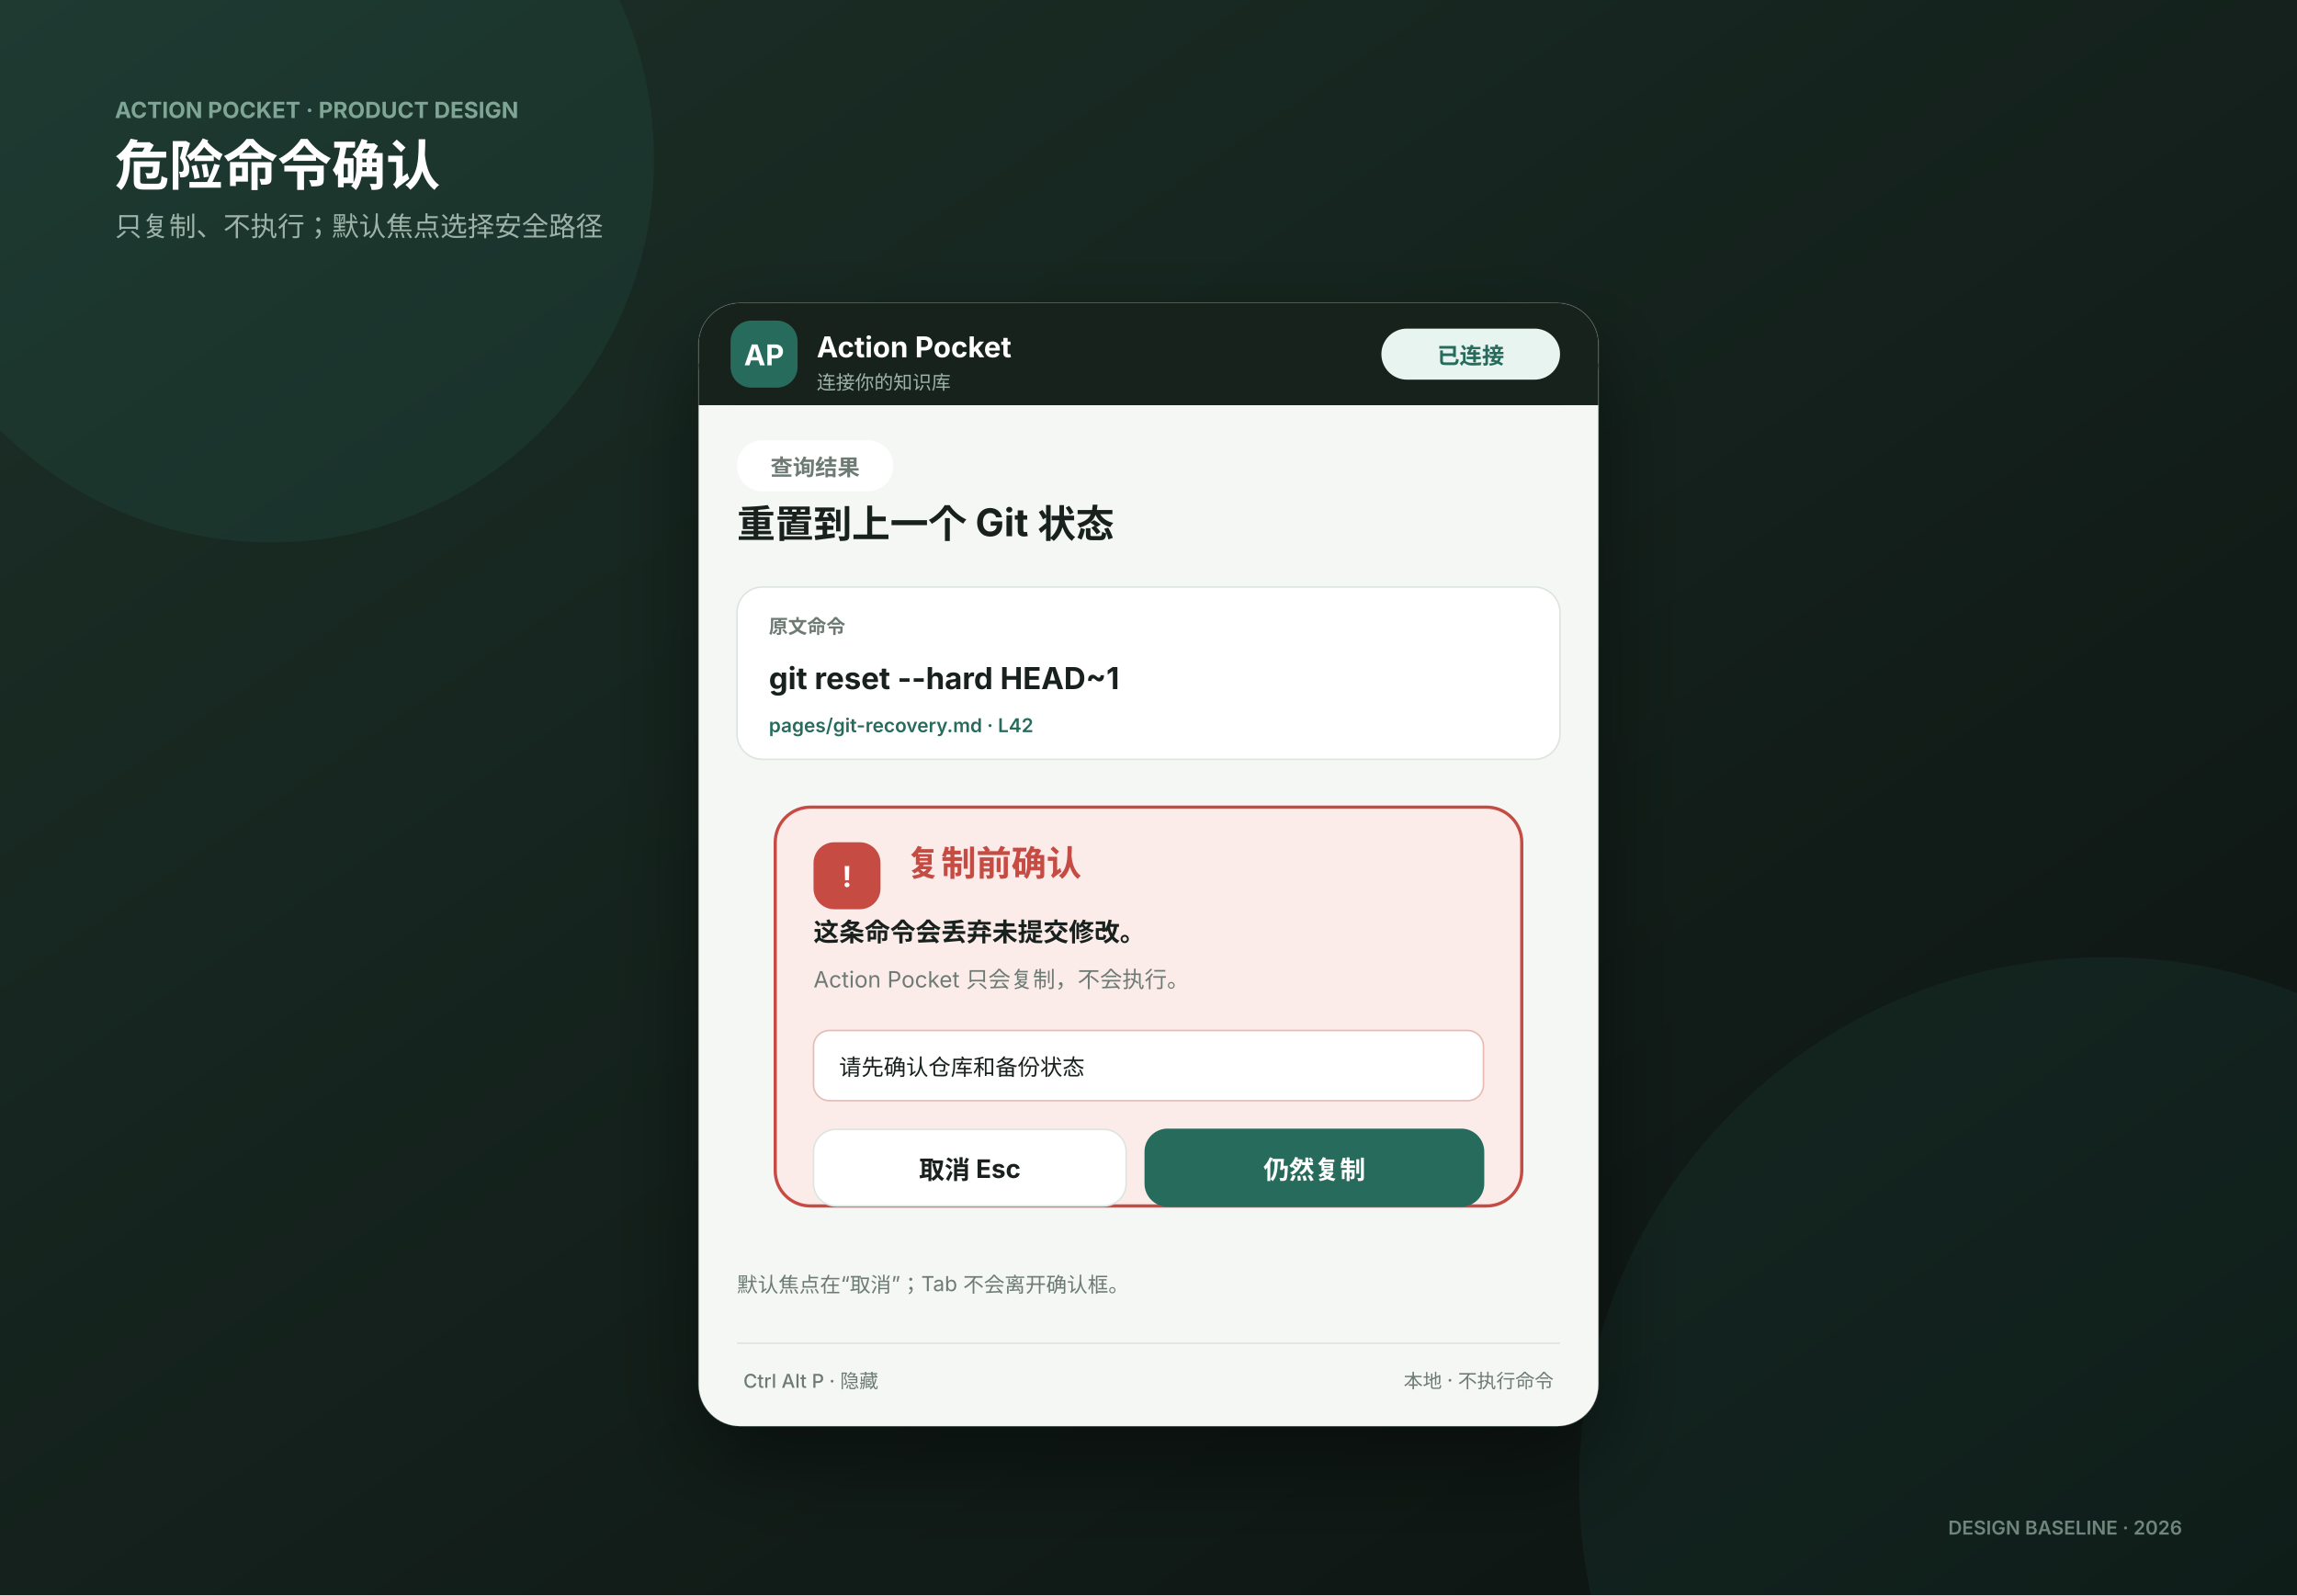
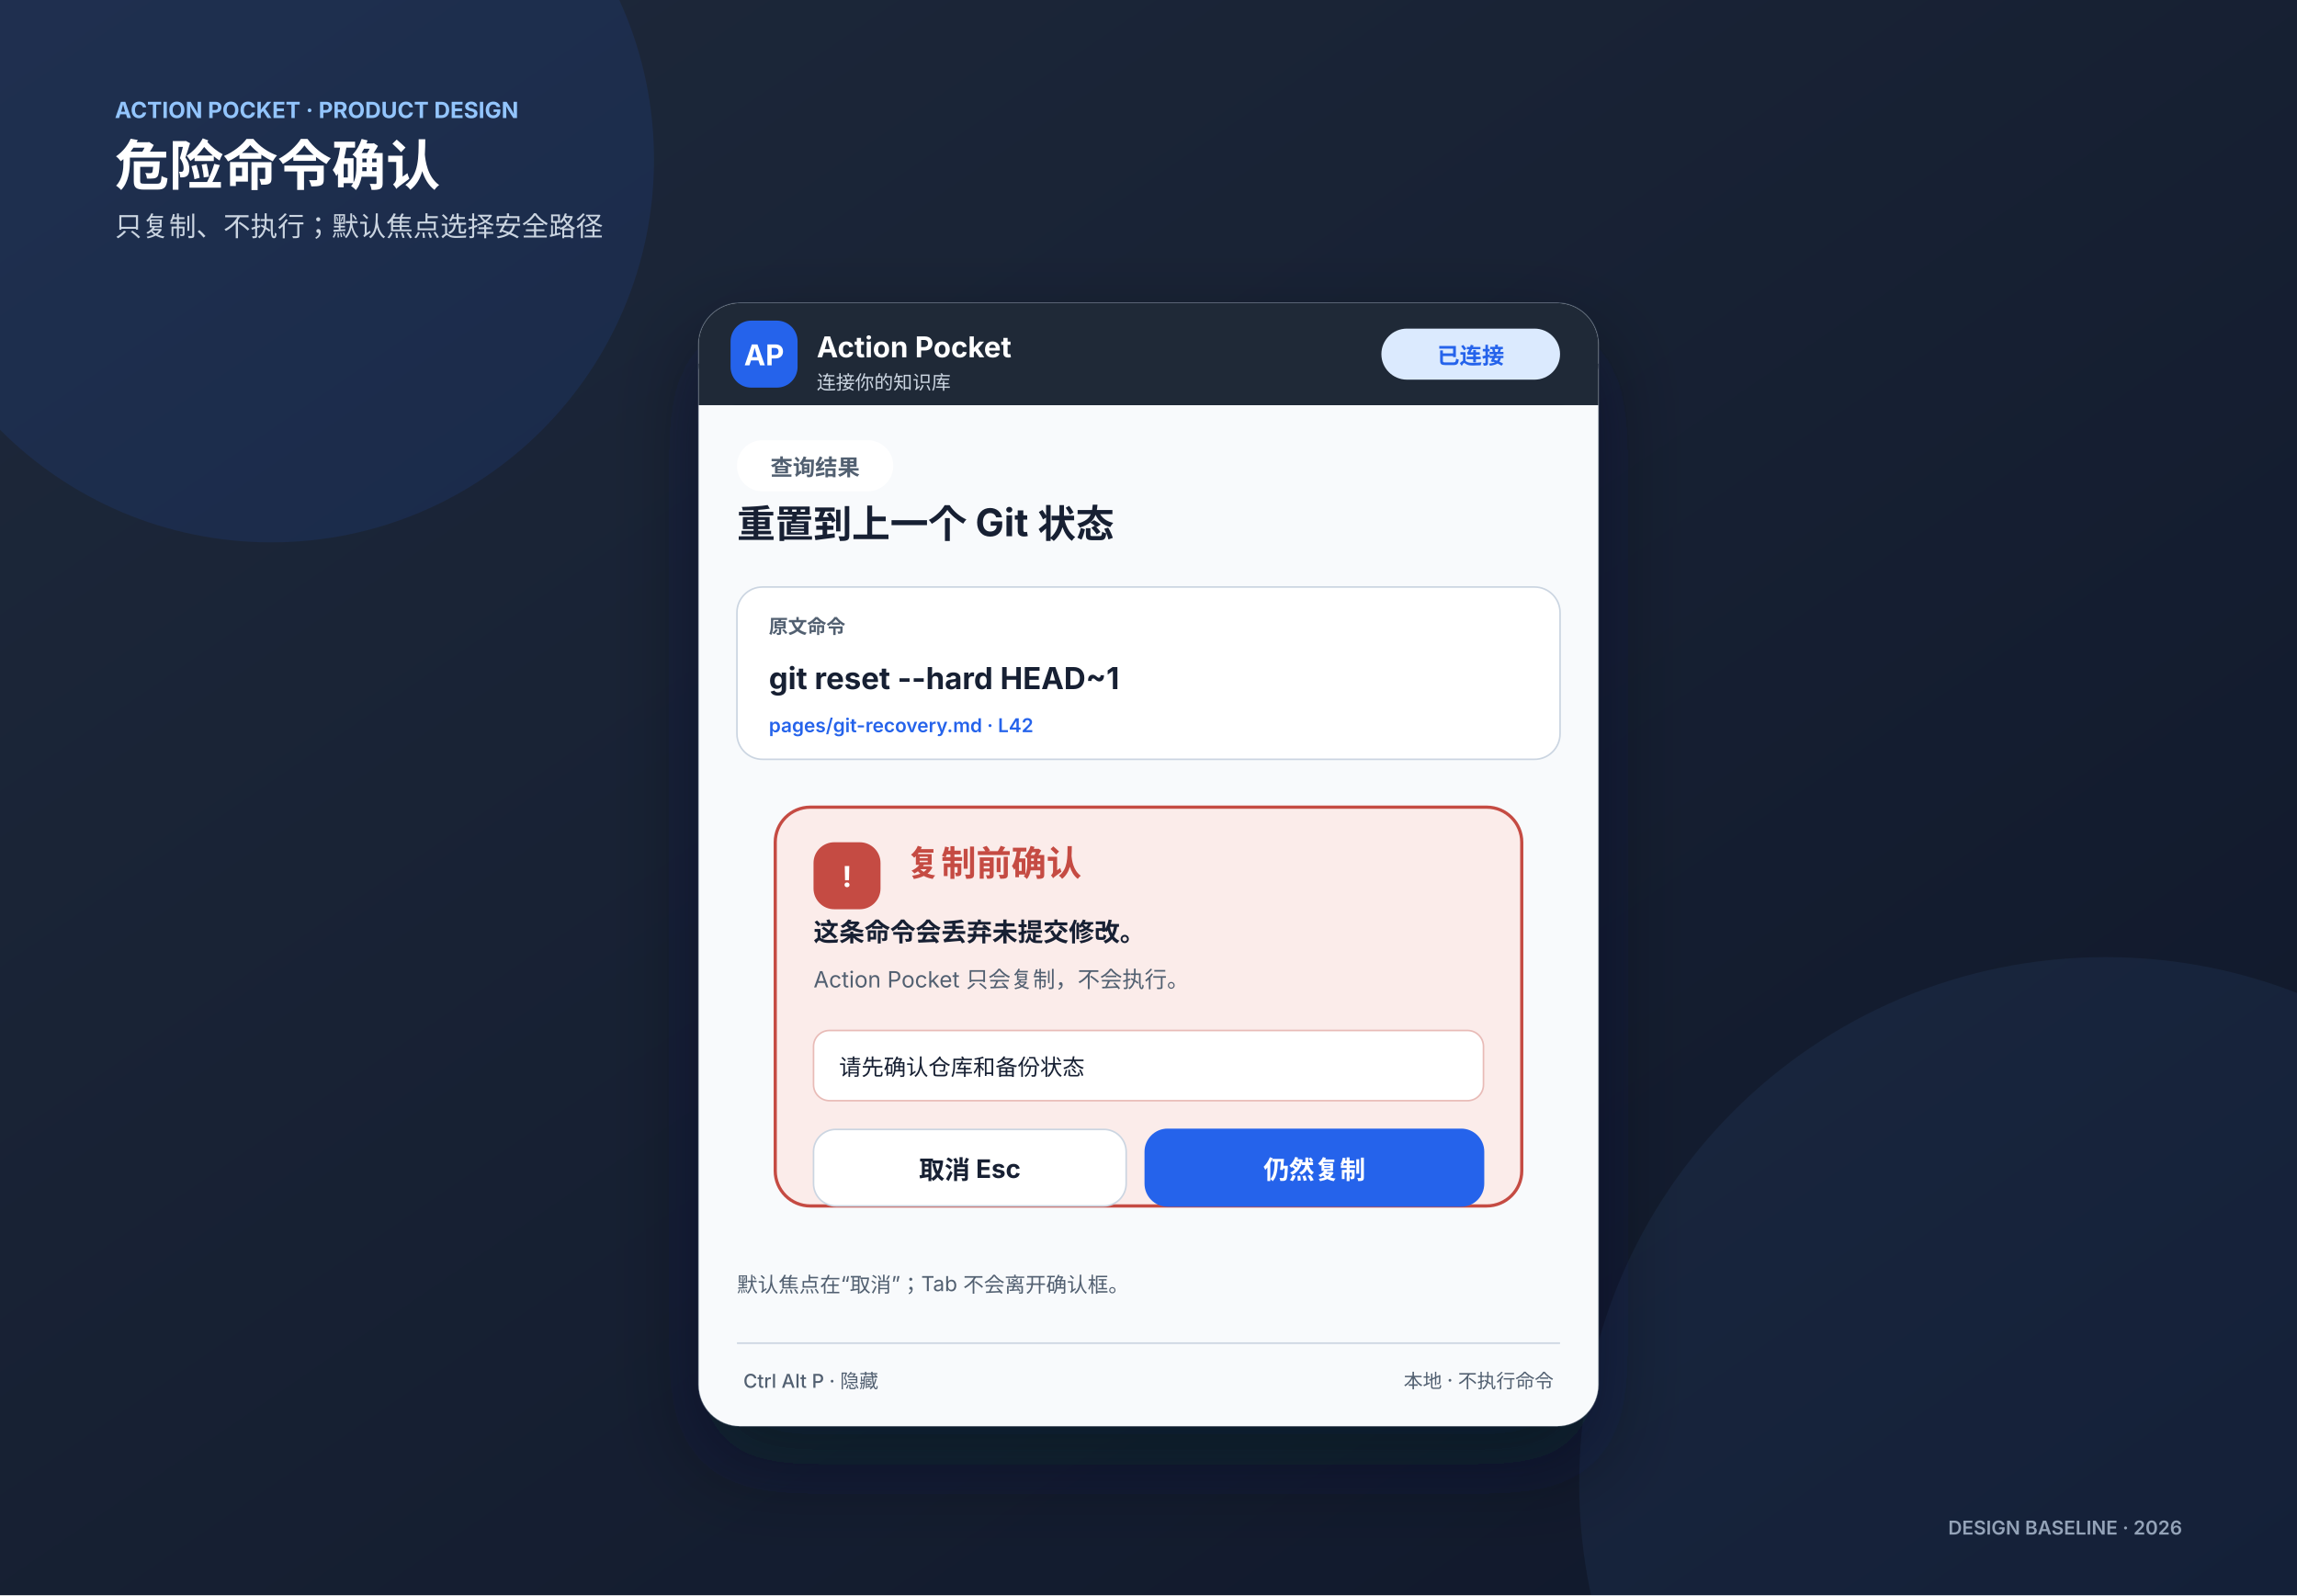
<svg xmlns="http://www.w3.org/2000/svg" width="1440" height="1000" viewBox="0 0 1440 1000">
  <defs>
    <filter id="shadow" x="-30%" y="-30%" width="160%" height="180%">
-       <feDropShadow dx="0" dy="24" stdDeviation="28" flood-color="#020806" flood-opacity=".45" />
+       <feDropShadow dx="0" dy="24" stdDeviation="28" flood-color="#0F172A" flood-opacity=".45" />
    </filter>
    <linearGradient id="glow" x1="0" y1="0" x2="1" y2="1">
-       <stop stop-color="#1C3028" />
-       <stop offset="1" stop-color="#0C1210" />
+       <stop stop-color="#1E293B" />
+       <stop offset="1" stop-color="#0F172A" />
    </linearGradient>
  </defs>
  <rect x="0" y="0" width="1440" height="1000" rx="0" fill="url(#glow)" stroke="none" stroke-width="1" />
-   <circle cx="170" cy="100" r="240" fill="#2E8B75" opacity=".11" />
-   <circle cx="1320" cy="930" r="330" fill="#43B69B" opacity=".07" />
-   <text x="72" y="74" font-family="Inter,Segoe UI,PingFang SC,Microsoft YaHei,sans-serif" font-size="14" font-weight="700" fill="#7FA596" text-anchor="start">ACTION POCKET · PRODUCT DESIGN</text>
+   <circle cx="170" cy="100" r="240" fill="#2563EB" opacity=".11" />
+   <circle cx="1320" cy="930" r="330" fill="#60A5FA" opacity=".07" />
+   <text x="72" y="74" font-family="Inter,Segoe UI,PingFang SC,Microsoft YaHei,sans-serif" font-size="14" font-weight="700" fill="#93C5FD" text-anchor="start">ACTION POCKET · PRODUCT DESIGN</text>
  <text x="72" y="116" font-family="Inter,Segoe UI,PingFang SC,Microsoft YaHei,sans-serif" font-size="34" font-weight="700" fill="#FFFFFF" text-anchor="start">危险命令确认</text>
-   <text x="72" y="148" font-family="Inter,Segoe UI,PingFang SC,Microsoft YaHei,sans-serif" font-size="17" font-weight="400" fill="#9DB2A9" text-anchor="start">只复制、不执行；默认焦点选择安全路径</text>
-   <rect x="438" y="190" width="564" height="704" rx="26" fill="#F5F7F5" stroke="#34483F" stroke-width="1" />
+   <text x="72" y="148" font-family="Inter,Segoe UI,PingFang SC,Microsoft YaHei,sans-serif" font-size="17" font-weight="400" fill="#CBD5E1" text-anchor="start">只复制、不执行；默认焦点选择安全路径</text>
+   <rect x="438" y="190" width="564" height="704" rx="26" fill="#F8FAFC" stroke="#475569" stroke-width="1" />
  <g filter="url(#shadow)">
-     <rect x="438" y="190" width="564" height="704" rx="26" fill="#F5F7F5" stroke="none" stroke-width="1" />
+     <rect x="438" y="190" width="564" height="704" rx="26" fill="#F8FAFC" stroke="none" stroke-width="1" />
  </g>
-   <rect x="438" y="190" width="564" height="64" rx="26" fill="#17221D" stroke="none" stroke-width="1" />
-   <rect x="438" y="228" width="564" height="26" rx="0" fill="#17221D" stroke="none" stroke-width="1" />
-   <rect x="458" y="201" width="42" height="42" rx="13" fill="#276B5D" stroke="none" stroke-width="1" />
+   <rect x="438" y="190" width="564" height="64" rx="26" fill="#1F2937" stroke="none" stroke-width="1" />
+   <rect x="438" y="228" width="564" height="26" rx="0" fill="#1F2937" stroke="none" stroke-width="1" />
+   <rect x="458" y="201" width="42" height="42" rx="13" fill="#2563EB" stroke="none" stroke-width="1" />
  <text x="479" y="229" font-family="Inter,Segoe UI,PingFang SC,Microsoft YaHei,sans-serif" font-size="18" font-weight="700" fill="#FFFFFF" text-anchor="middle">AP</text>
  <text x="512" y="224" font-family="Inter,Segoe UI,PingFang SC,Microsoft YaHei,sans-serif" font-size="18" font-weight="700" fill="#FFFFFF" text-anchor="start">Action Pocket</text>
-   <text x="512" y="244" font-family="Inter,Segoe UI,PingFang SC,Microsoft YaHei,sans-serif" font-size="12" font-weight="400" fill="#9DB2A9" text-anchor="start">连接你的知识库</text>
-   <rect x="866" y="206" width="112" height="32" rx="16" fill="#E7F4EF" stroke="none" stroke-width="1" />
-   <text x="922" y="228" font-family="Inter,Segoe UI,PingFang SC,Microsoft YaHei,sans-serif" font-size="14" font-weight="600" fill="#276B5D" text-anchor="middle">已连接</text>
+   <text x="512" y="244" font-family="Inter,Segoe UI,PingFang SC,Microsoft YaHei,sans-serif" font-size="12" font-weight="400" fill="#CBD5E1" text-anchor="start">连接你的知识库</text>
+   <rect x="866" y="206" width="112" height="32" rx="16" fill="#DBEAFE" stroke="none" stroke-width="1" />
+   <text x="922" y="228" font-family="Inter,Segoe UI,PingFang SC,Microsoft YaHei,sans-serif" font-size="14" font-weight="600" fill="#2563EB" text-anchor="middle">已连接</text>
  <rect x="462" y="276" width="98" height="32" rx="16" fill="#FFFFFF" stroke="none" stroke-width="1" />
-   <text x="511" y="298" font-family="Inter,Segoe UI,PingFang SC,Microsoft YaHei,sans-serif" font-size="14" font-weight="600" fill="#6E7B74" text-anchor="middle">查询结果</text>
-   <text x="462" y="337" font-family="Inter,Segoe UI,PingFang SC,Microsoft YaHei,sans-serif" font-size="24" font-weight="700" fill="#18211D" text-anchor="start">重置到上一个 Git 状态</text>
-   <rect x="462" y="368" width="516" height="108" rx="16" fill="#FFFFFF" stroke="#DDE5E0" stroke-width="1" />
-   <text x="482" y="397" font-family="Inter,Segoe UI,PingFang SC,Microsoft YaHei,sans-serif" font-size="12" font-weight="650" fill="#6E7B74" text-anchor="start">原文命令</text>
-   <text x="482" y="432" font-family="Inter,Segoe UI,PingFang SC,Microsoft YaHei,sans-serif" font-size="19" font-weight="650" fill="#18211D" text-anchor="start">git reset --hard HEAD~1</text>
-   <text x="482" y="459" font-family="Inter,Segoe UI,PingFang SC,Microsoft YaHei,sans-serif" font-size="12" font-weight="600" fill="#276B5D" text-anchor="start">pages/git-recovery.md · L42</text>
+   <text x="511" y="298" font-family="Inter,Segoe UI,PingFang SC,Microsoft YaHei,sans-serif" font-size="14" font-weight="600" fill="#526071" text-anchor="middle">查询结果</text>
+   <text x="462" y="337" font-family="Inter,Segoe UI,PingFang SC,Microsoft YaHei,sans-serif" font-size="24" font-weight="700" fill="#172033" text-anchor="start">重置到上一个 Git 状态</text>
+   <rect x="462" y="368" width="516" height="108" rx="16" fill="#FFFFFF" stroke="#CBD5E1" stroke-width="1" />
+   <text x="482" y="397" font-family="Inter,Segoe UI,PingFang SC,Microsoft YaHei,sans-serif" font-size="12" font-weight="650" fill="#526071" text-anchor="start">原文命令</text>
+   <text x="482" y="432" font-family="Inter,Segoe UI,PingFang SC,Microsoft YaHei,sans-serif" font-size="19" font-weight="650" fill="#172033" text-anchor="start">git reset --hard HEAD~1</text>
+   <text x="482" y="459" font-family="Inter,Segoe UI,PingFang SC,Microsoft YaHei,sans-serif" font-size="12" font-weight="600" fill="#2563EB" text-anchor="start">pages/git-recovery.md · L42</text>
  <rect x="486" y="506" width="468" height="250" rx="22" fill="#FBECEA" stroke="#C54B43" stroke-width="2" />
  <rect x="510" y="528" width="42" height="42" rx="13" fill="#C54B43" stroke="none" stroke-width="1" />
  <text x="531" y="556" font-family="Inter,Segoe UI,PingFang SC,Microsoft YaHei,sans-serif" font-size="18" font-weight="700" fill="#FFFFFF" text-anchor="middle">!</text>
  <text x="568" y="549" font-family="Inter,Segoe UI,PingFang SC,Microsoft YaHei,sans-serif" font-size="22" font-weight="750" fill="#C54B43" text-anchor="start">复制前确认</text>
-   <text x="510" y="590" font-family="Inter,Segoe UI,PingFang SC,Microsoft YaHei,sans-serif" font-size="16" font-weight="650" fill="#18211D" text-anchor="start">这条命令会丢弃未提交修改。</text>
-   <text x="510" y="619" font-family="Inter,Segoe UI,PingFang SC,Microsoft YaHei,sans-serif" font-size="14" font-weight="400" fill="#6E7B74" text-anchor="start">Action Pocket 只会复制，不会执行。</text>
+   <text x="510" y="590" font-family="Inter,Segoe UI,PingFang SC,Microsoft YaHei,sans-serif" font-size="16" font-weight="650" fill="#172033" text-anchor="start">这条命令会丢弃未提交修改。</text>
+   <text x="510" y="619" font-family="Inter,Segoe UI,PingFang SC,Microsoft YaHei,sans-serif" font-size="14" font-weight="400" fill="#526071" text-anchor="start">Action Pocket 只会复制，不会执行。</text>
  <rect x="510" y="646" width="420" height="44" rx="10" fill="#FFFFFF" stroke="#E8BBB7" stroke-width="1" />
-   <text x="526" y="674" font-family="Inter,Segoe UI,PingFang SC,Microsoft YaHei,sans-serif" font-size="14" font-weight="500" fill="#18211D" text-anchor="start">请先确认仓库和备份状态</text>
-   <rect x="510" y="708" width="196" height="48" rx="14" fill="#FFFFFF" stroke="#DDE5E0" stroke-width="1" />
-   <text x="608" y="739" font-family="Inter,Segoe UI,PingFang SC,Microsoft YaHei,sans-serif" font-size="16" font-weight="650" fill="#18211D" text-anchor="middle">取消   Esc</text>
-   <rect x="718" y="708" width="212" height="48" rx="14" fill="#276B5D" stroke="#276B5D" stroke-width="1" />
+   <text x="526" y="674" font-family="Inter,Segoe UI,PingFang SC,Microsoft YaHei,sans-serif" font-size="14" font-weight="500" fill="#172033" text-anchor="start">请先确认仓库和备份状态</text>
+   <rect x="510" y="708" width="196" height="48" rx="14" fill="#FFFFFF" stroke="#CBD5E1" stroke-width="1" />
+   <text x="608" y="739" font-family="Inter,Segoe UI,PingFang SC,Microsoft YaHei,sans-serif" font-size="16" font-weight="650" fill="#172033" text-anchor="middle">取消   Esc</text>
+   <rect x="718" y="708" width="212" height="48" rx="14" fill="#2563EB" stroke="#2563EB" stroke-width="1" />
  <text x="824" y="739" font-family="Inter,Segoe UI,PingFang SC,Microsoft YaHei,sans-serif" font-size="16" font-weight="650" fill="#FFFFFF" text-anchor="middle">仍然复制</text>
-   <text x="462" y="810" font-family="Inter,Segoe UI,PingFang SC,Microsoft YaHei,sans-serif" font-size="13" font-weight="400" fill="#6E7B74" text-anchor="start">默认焦点在“取消”；Tab 不会离开确认框。</text>
-   <line x1="462" y1="842" x2="978" y2="842" stroke="#DDE5E0" stroke-width="1" />
-   <text x="466" y="870" font-family="Inter,Segoe UI,PingFang SC,Microsoft YaHei,sans-serif" font-size="12" font-weight="500" fill="#6E7B74" text-anchor="start">Ctrl  Alt  P · 隐藏</text>
-   <text x="974" y="870" font-family="Inter,Segoe UI,PingFang SC,Microsoft YaHei,sans-serif" font-size="12" font-weight="500" fill="#6E7B74" text-anchor="end">本地 · 不执行命令</text>
-   <text x="1368" y="962" font-family="Inter,Segoe UI,PingFang SC,Microsoft YaHei,sans-serif" font-size="12" font-weight="600" fill="#6F867C" text-anchor="end">DESIGN BASELINE · 2026</text>
+   <text x="462" y="810" font-family="Inter,Segoe UI,PingFang SC,Microsoft YaHei,sans-serif" font-size="13" font-weight="400" fill="#526071" text-anchor="start">默认焦点在“取消”；Tab 不会离开确认框。</text>
+   <line x1="462" y1="842" x2="978" y2="842" stroke="#CBD5E1" stroke-width="1" />
+   <text x="466" y="870" font-family="Inter,Segoe UI,PingFang SC,Microsoft YaHei,sans-serif" font-size="12" font-weight="500" fill="#526071" text-anchor="start">Ctrl  Alt  P · 隐藏</text>
+   <text x="974" y="870" font-family="Inter,Segoe UI,PingFang SC,Microsoft YaHei,sans-serif" font-size="12" font-weight="500" fill="#526071" text-anchor="end">本地 · 不执行命令</text>
+   <text x="1368" y="962" font-family="Inter,Segoe UI,PingFang SC,Microsoft YaHei,sans-serif" font-size="12" font-weight="600" fill="#94A3B8" text-anchor="end">DESIGN BASELINE · 2026</text>
</svg>
